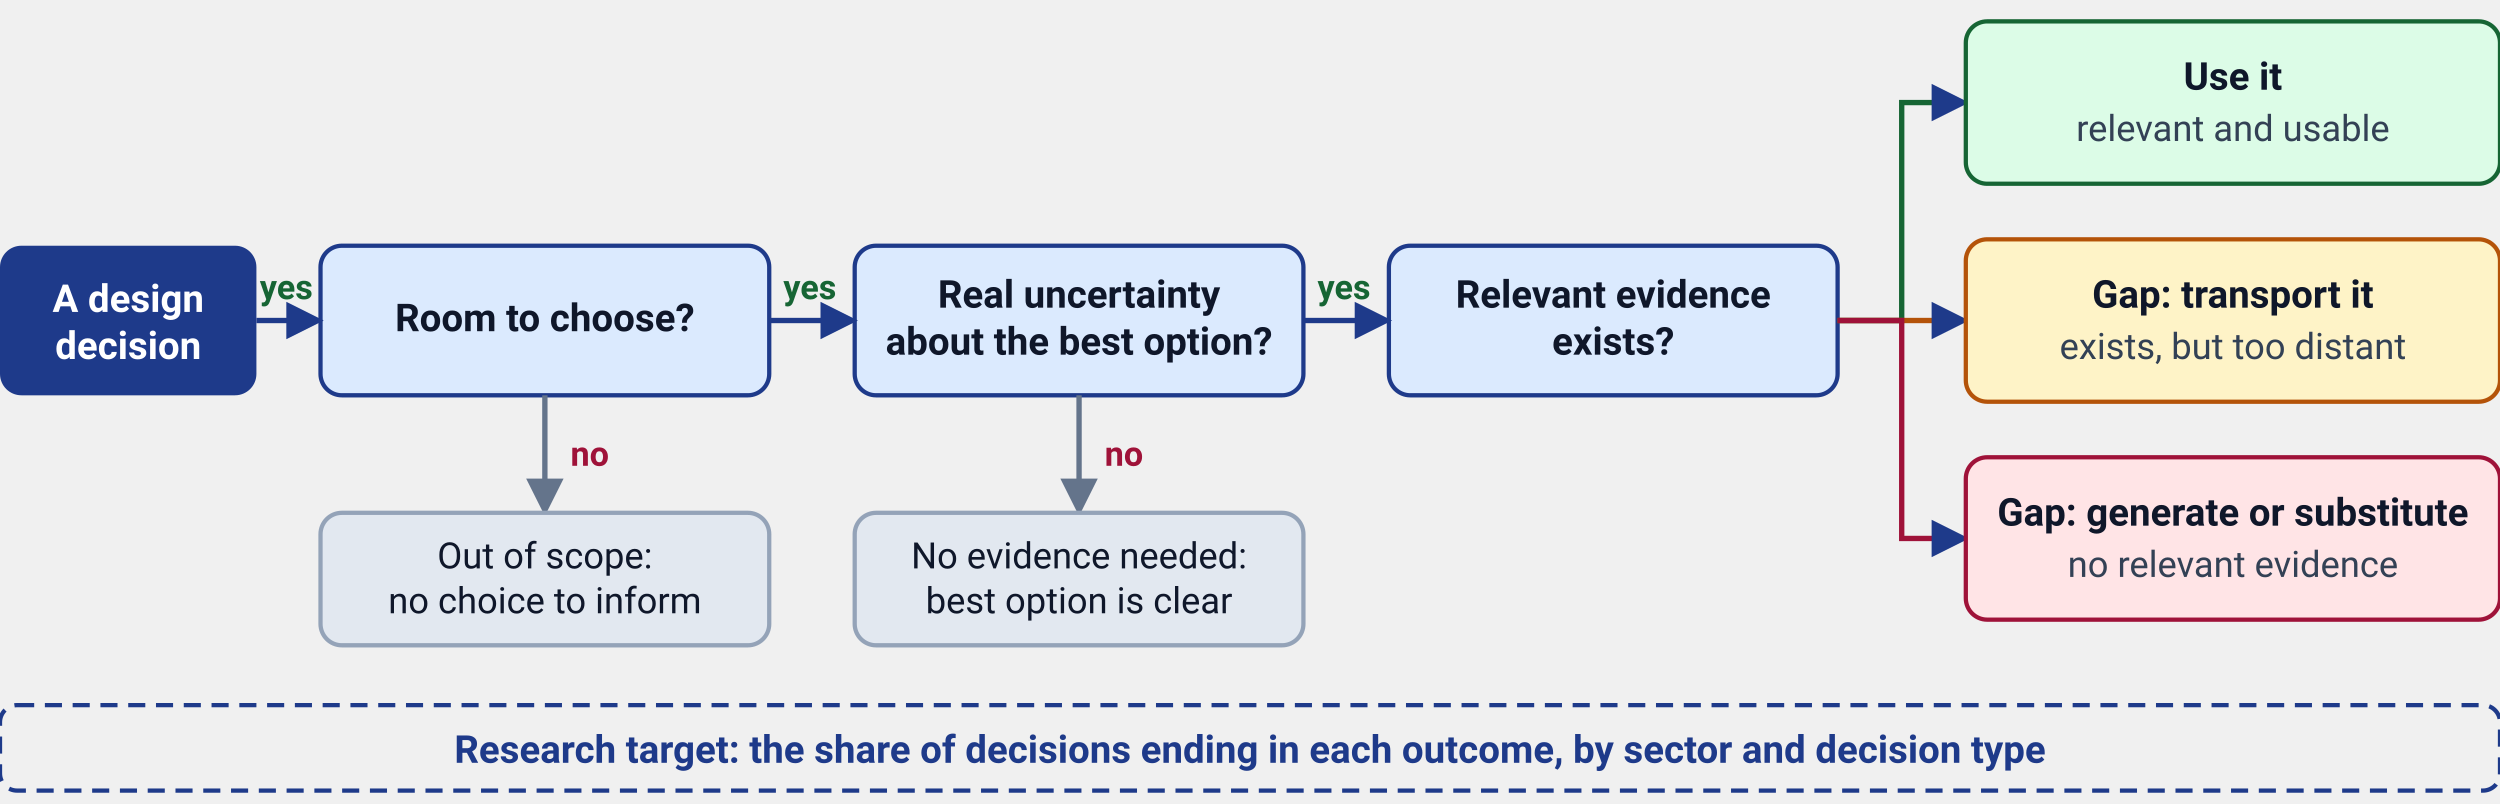
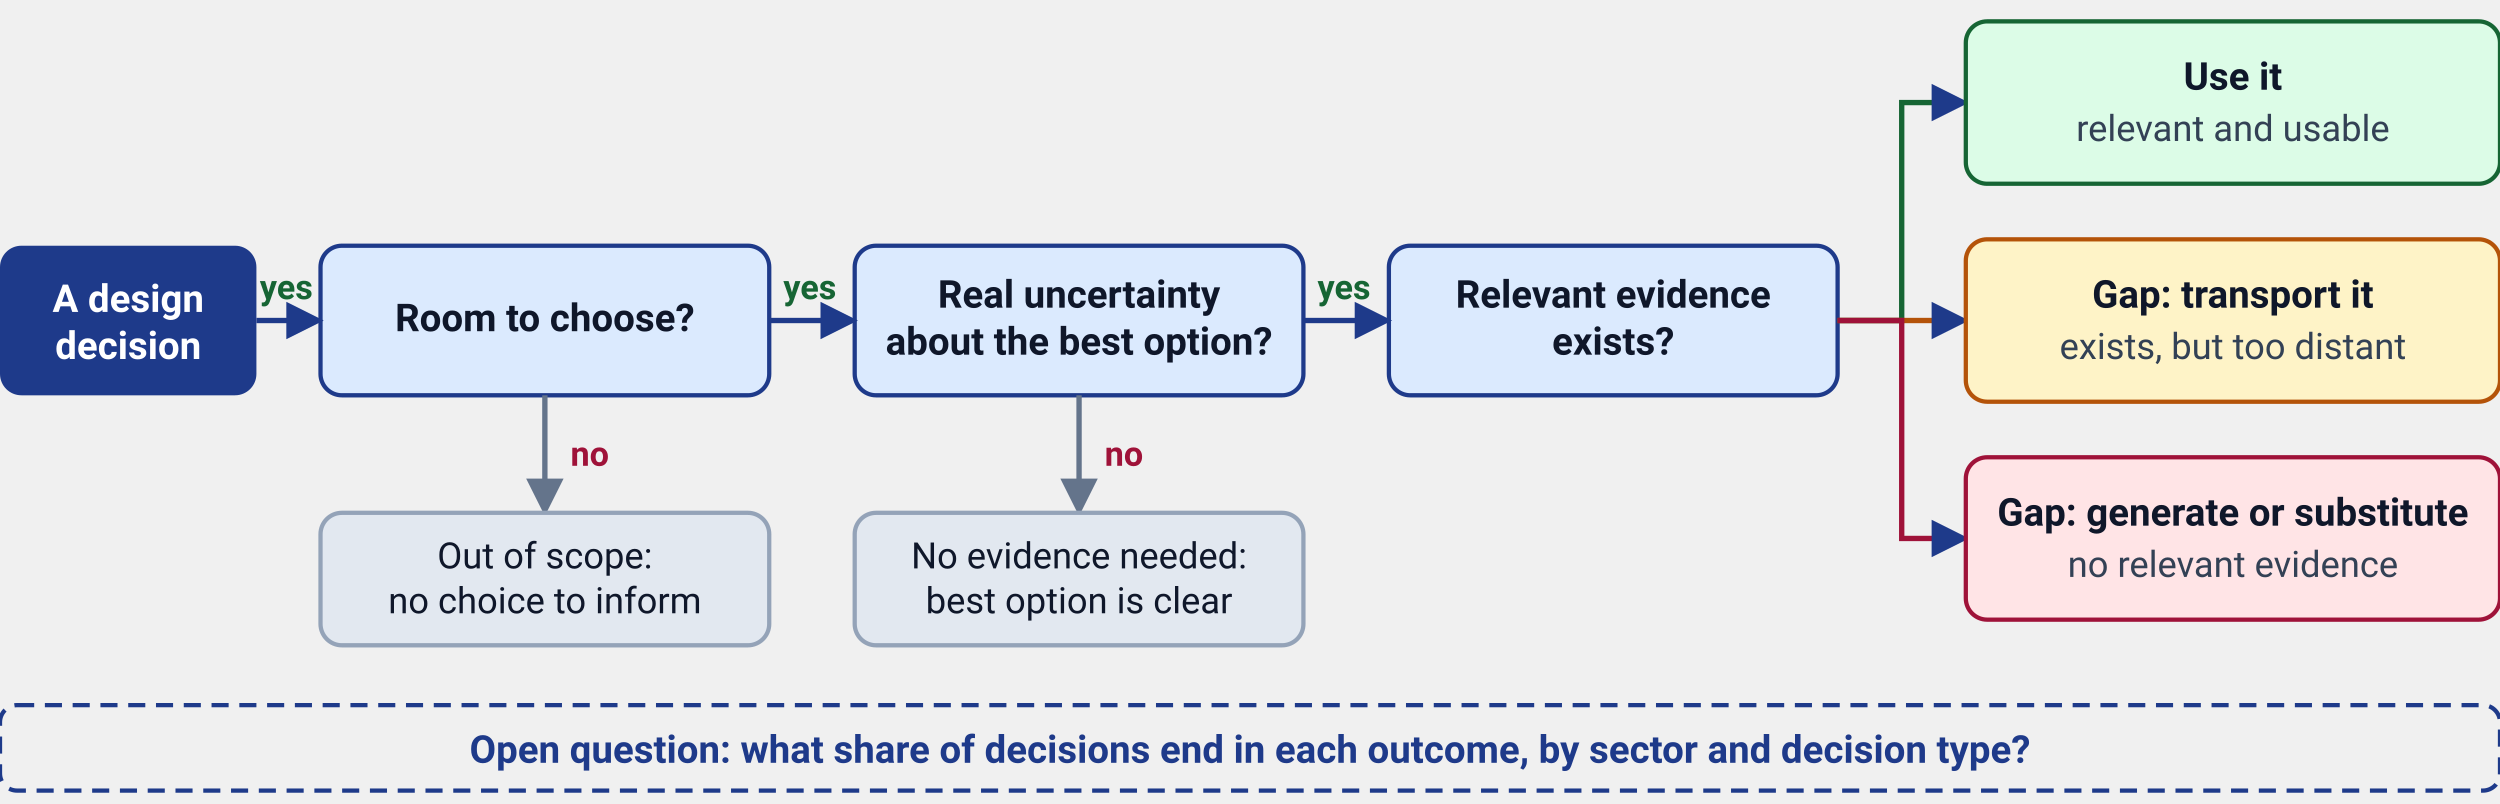
<svg xmlns="http://www.w3.org/2000/svg" font-family="Segoe UI, Roboto, Helvetica, Arial, sans-serif" viewBox="0 0 1170 376">
  <defs>
    <marker id="ah" viewBox="0 0 10 10" refX="8" refY="5" markerWidth="7" markerHeight="7" orient="auto">
      <path d="M0 0 L10 5 L0 10 Z" fill="#1e3a8a" />
    </marker>
    <marker id="ahg" viewBox="0 0 10 10" refX="8" refY="5" markerWidth="7" markerHeight="7" orient="auto">
      <path d="M0 0 L10 5 L0 10 Z" fill="#64748b" />
    </marker>
    <marker id="aha" viewBox="0 0 10 10" refX="8" refY="5" markerWidth="7" markerHeight="7" orient="auto">
      <path d="M0 0 L10 5 L0 10 Z" fill="#b45309" />
    </marker>
  </defs>
  <rect x="0" y="115" width="120" height="70" rx="10" fill="#1e3a8a" stroke="none" stroke-width="2" />
  <text x="60" y="146" font-size="18" fill="#fff" text-anchor="middle" font-weight="700">A design</text>
  <text x="60" y="168" font-size="18" fill="#fff" text-anchor="middle" font-weight="700">decision</text>
  <rect x="150" y="115" width="210" height="70" rx="10" fill="#dbeafe" stroke="#1e3a8a" stroke-width="2" />
  <text x="255" y="155" font-size="18" fill="#0f172a" text-anchor="middle" font-weight="700">Room to choose?</text>
  <rect x="400" y="115" width="210" height="70" rx="10" fill="#dbeafe" stroke="#1e3a8a" stroke-width="2" />
  <text x="505" y="144" font-size="18" fill="#0f172a" text-anchor="middle" font-weight="700">Real uncertainty</text>
  <text x="505" y="166" font-size="18" fill="#0f172a" text-anchor="middle" font-weight="700">about the best option?</text>
  <rect x="650" y="115" width="210" height="70" rx="10" fill="#dbeafe" stroke="#1e3a8a" stroke-width="2" />
  <text x="755" y="144" font-size="18" fill="#0f172a" text-anchor="middle" font-weight="700">Relevant evidence</text>
  <text x="755" y="166" font-size="18" fill="#0f172a" text-anchor="middle" font-weight="700">exists?</text>
  <line x1="120" y1="150" x2="148" y2="150" stroke="#1e3a8a" stroke-width="2.5" marker-end="url(#ah)" />
  <line x1="360" y1="150" x2="398" y2="150" stroke="#1e3a8a" stroke-width="2.5" marker-end="url(#ah)" />
  <line x1="610" y1="150" x2="648" y2="150" stroke="#1e3a8a" stroke-width="2.5" marker-end="url(#ah)" />
  <text x="134" y="140" font-size="16" fill="#166534" text-anchor="middle" font-weight="700">yes</text>
  <text x="379" y="140" font-size="16" fill="#166534" text-anchor="middle" font-weight="700">yes</text>
  <text x="629" y="140" font-size="16" fill="#166534" text-anchor="middle" font-weight="700">yes</text>
  <line x1="255" y1="185" x2="255" y2="238" stroke="#64748b" stroke-width="2.5" marker-end="url(#ahg)" />
  <text x="267" y="218" font-size="16" fill="#9f1239" text-anchor="start" font-weight="700">no</text>
  <rect x="150" y="240" width="210" height="62" rx="10" fill="#e2e8f0" stroke="#94a3b8" stroke-width="2" />
  <text x="255" y="266" font-size="17" fill="#0f172a" text-anchor="middle">Out of scope:</text>
  <text x="255" y="287" font-size="17" fill="#0f172a" text-anchor="middle">no choice to inform</text>
  <line x1="505" y1="185" x2="505" y2="238" stroke="#64748b" stroke-width="2.5" marker-end="url(#ahg)" />
  <text x="517" y="218" font-size="16" fill="#9f1239" text-anchor="start" font-weight="700">no</text>
  <rect x="400" y="240" width="210" height="62" rx="10" fill="#e2e8f0" stroke="#94a3b8" stroke-width="2" />
  <text x="505" y="266" font-size="17" fill="#0f172a" text-anchor="middle">No evidence needed:</text>
  <text x="505" y="287" font-size="17" fill="#0f172a" text-anchor="middle">best option is clear</text>
  <path d="M860 150 H890 V48 H918" fill="none" stroke="#166534" stroke-width="2.5" marker-end="url(#ah)" />
  <rect x="920" y="10" width="250" height="76" rx="10" fill="#dcfce7" stroke="#166534" stroke-width="2" />
  <text x="1045" y="42" font-size="18" fill="#0f172a" text-anchor="middle" font-weight="700">Use it</text>
  <text x="1045" y="66" font-size="17" fill="#334155" text-anchor="middle">relevant and usable</text>
  <path d="M860 150 H890 V150 H918" fill="none" stroke="#b45309" stroke-width="2.5" marker-end="url(#ah)" />
  <rect x="920" y="112" width="250" height="76" rx="10" fill="#fef3c7" stroke="#b45309" stroke-width="2" />
  <text x="1045" y="144" font-size="18" fill="#0f172a" text-anchor="middle" font-weight="700">Gap: transport it</text>
  <text x="1045" y="168" font-size="17" fill="#334155" text-anchor="middle">exists, but too distant</text>
  <path d="M860 150 H890 V252 H918" fill="none" stroke="#9f1239" stroke-width="2.5" marker-end="url(#ah)" />
  <rect x="920" y="214" width="250" height="76" rx="10" fill="#ffe4e6" stroke="#9f1239" stroke-width="2" />
  <text x="1045" y="246" font-size="18" fill="#0f172a" text-anchor="middle" font-weight="700">Gap: generate or substitute</text>
  <text x="1045" y="270" font-size="17" fill="#334155" text-anchor="middle">no relevant evidence</text>
  <rect x="0" y="330" width="1170" height="40" rx="8" fill="none" stroke="#1e3a8a" stroke-width="2" stroke-dasharray="8 5" />
-   <text x="585" y="357" font-size="18" fill="#1e3a8a" text-anchor="middle" font-weight="600">Research target: the share of decisions ending in each outcome, by sector and decision type</text>
+   <text x="585" y="357" font-size="18" fill="#1e3a8a" text-anchor="middle" font-weight="600">Open question: what share of decisions end in each outcome, by sector and decision type?</text>
</svg>
